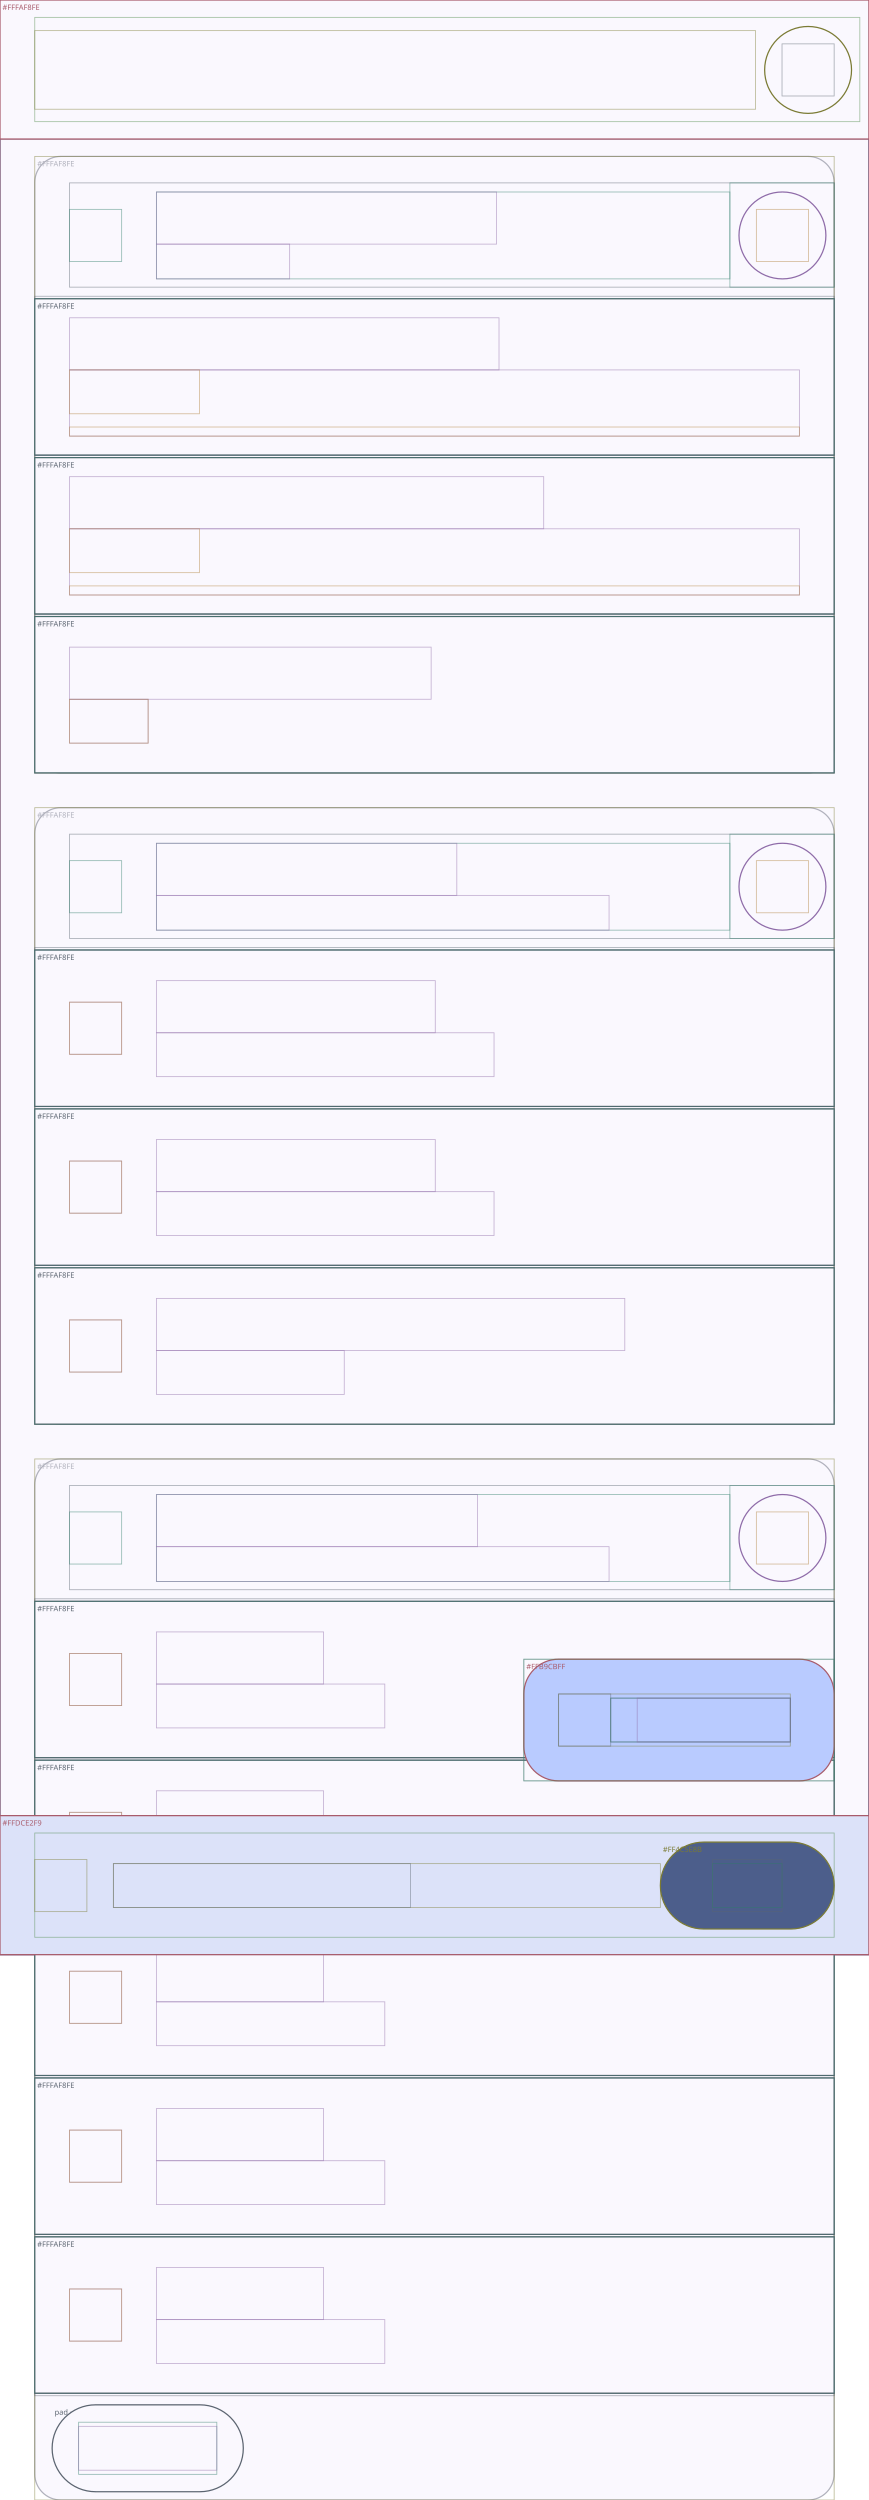
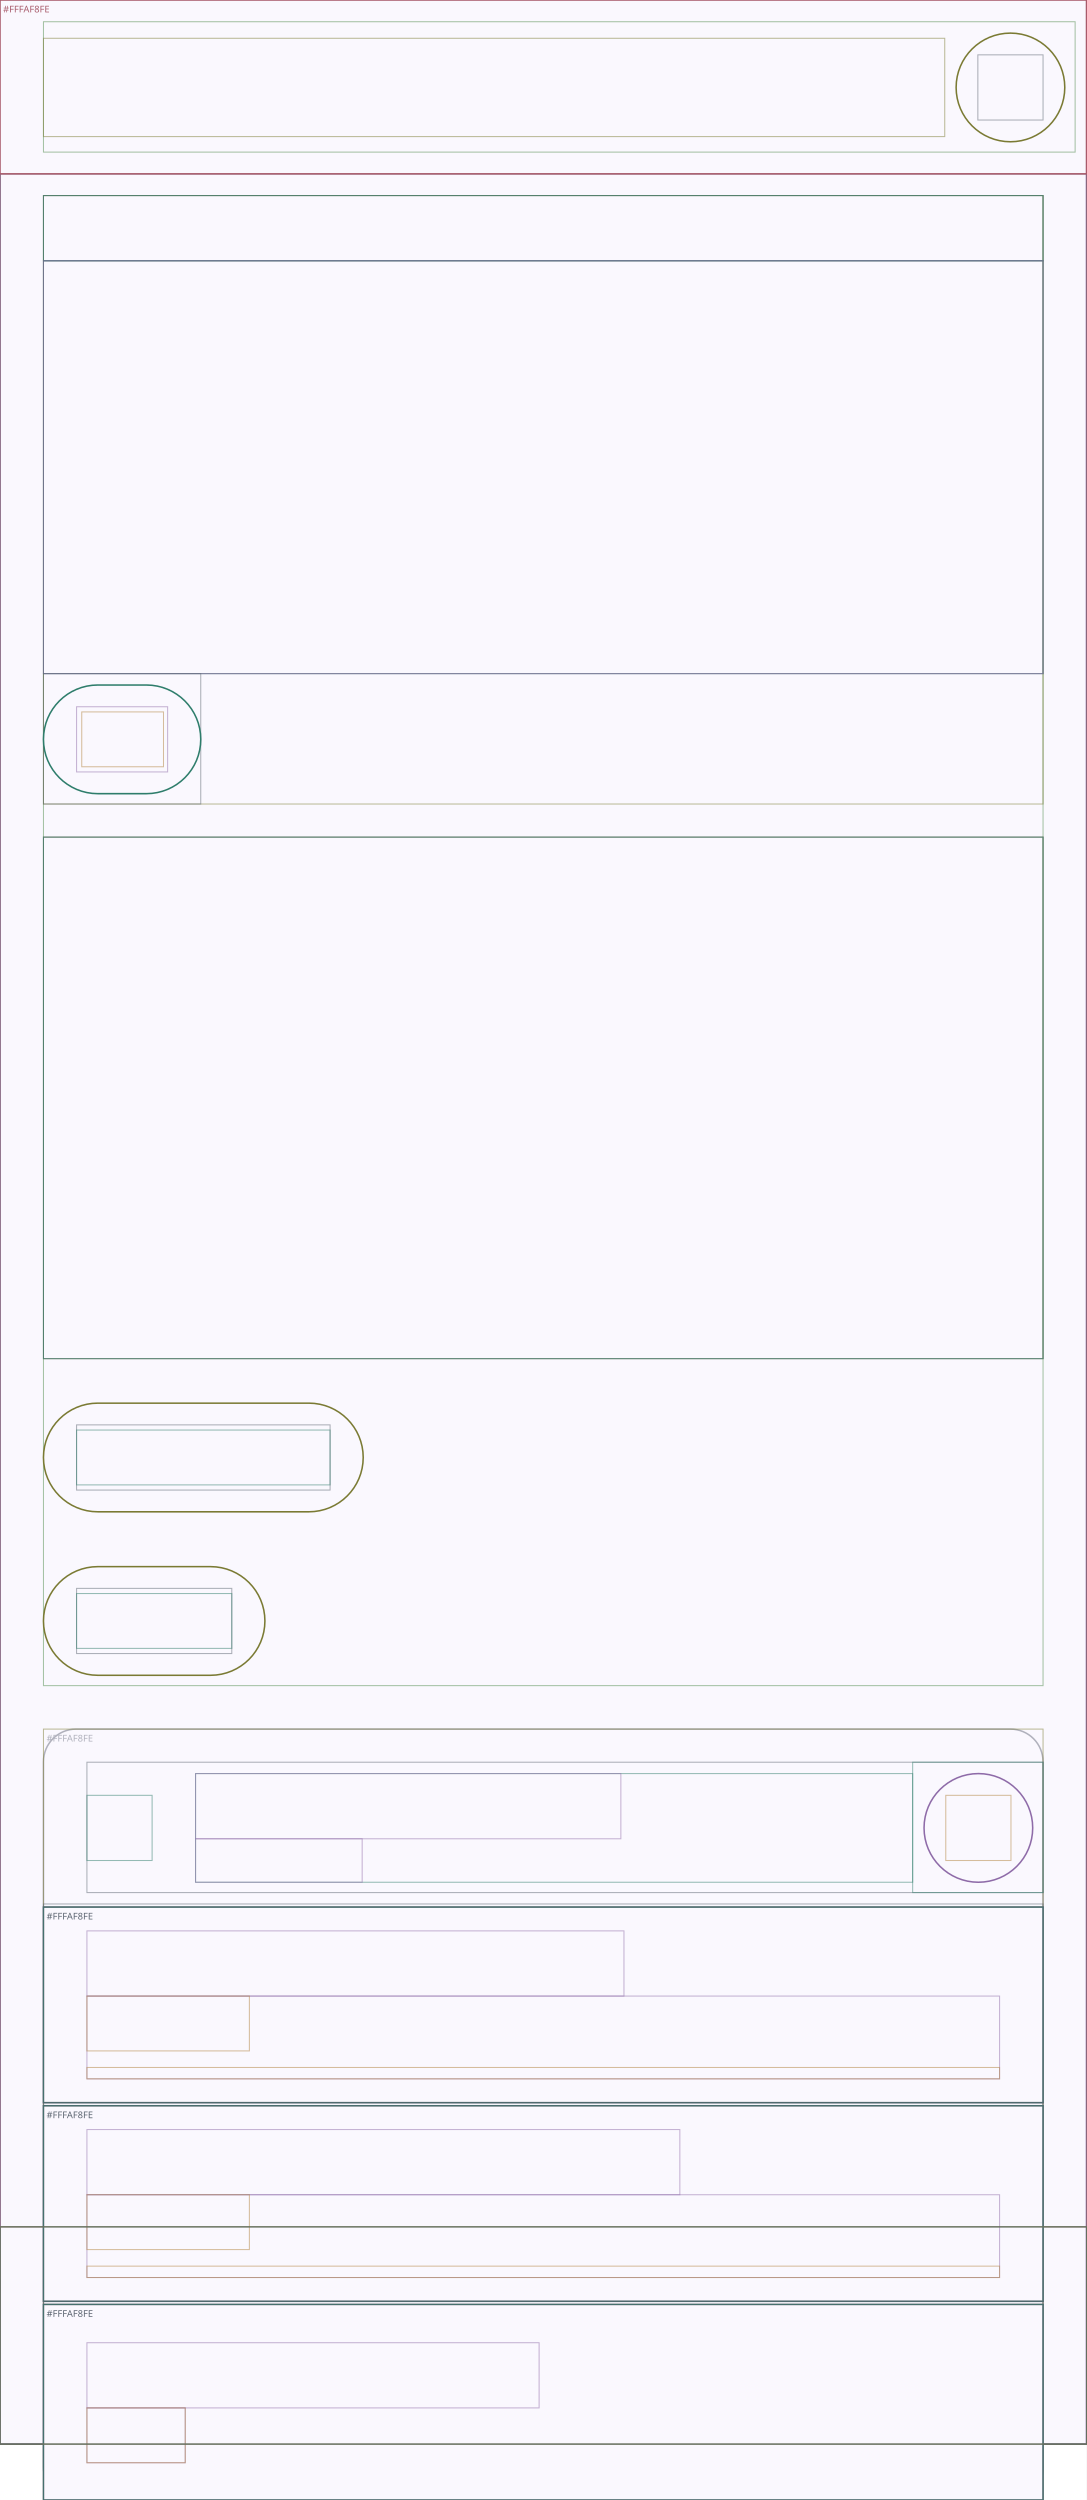
- <svg xmlns="http://www.w3.org/2000/svg" viewBox="0 0 1050 3021" width="1050" height="3021" role="img" aria-label="composeApp/HomeHeadphonesPreview layout wireframe">
-   <rect width="1050" height="3021" fill="#ffffff" />
+ <svg xmlns="http://www.w3.org/2000/svg" viewBox="0 0 1050 2416" width="1050" height="2416" role="img" aria-label="composeApp/HomeHeadphonesPreview layout wireframe">
+   <rect width="1050" height="2416" fill="#ffffff" />
  <g>
    <rect x="0" y="0" width="1050" height="2362" fill="none" fill-opacity="0" stroke="#5B6470" stroke-width="1" stroke-opacity="0.5" />
  </g>
  <g>
    <rect x="0" y="0" width="1050" height="2362" fill="none" fill-opacity="0" stroke="#2E7D6B" stroke-width="1" stroke-opacity="0.5" />
  </g>
  <g>
    <rect x="0" y="0" width="1050" height="2362" fill="#FAF8FE" fill-opacity="1" stroke="#8E6BA8" stroke-width="1.5" stroke-opacity="1" />
    <text x="3" y="12" font-family="system-ui, sans-serif" font-size="9" fill="#8E6BA8">#FFFAF8FE</text>
  </g>
  <g>
    <rect x="0" y="0" width="1050" height="2362" fill="none" fill-opacity="0" stroke="#B0813B" stroke-width="1" stroke-opacity="0.5" />
  </g>
  <g>
    <rect x="0" y="0" width="1050" height="2362" fill="none" fill-opacity="0" stroke="#3B72A8" stroke-width="1" stroke-opacity="0.5" />
  </g>
  <g>
-     <rect x="0" y="168" width="1050" height="2026" fill="none" fill-opacity="0" stroke="#A85B6B" stroke-width="1" stroke-opacity="0.5" />
-   </g>
-   <g>
-     <path d="M73.5,189 H976.5 A31.5,31.5 0 0 1 1008,220.5 V902.5 A31.5,31.5 0 0 1 976.5,934 H73.5 A31.5,31.5 0 0 1 42,902.5 V220.5 A31.5,31.5 0 0 1 73.5,189 Z" fill="#FAF8FE" fill-opacity="1" stroke="#B0B1BC" stroke-width="1.5" stroke-opacity="1" />
-     <text x="45" y="201" font-family="system-ui, sans-serif" font-size="9" fill="#B0B1BC">#FFFAF8FE</text>
-   </g>
-   <g>
-     <rect x="42" y="189" width="966" height="745" fill="none" fill-opacity="0" stroke="#7A7A33" stroke-width="1" stroke-opacity="0.5" />
-   </g>
-   <g>
-     <rect x="84" y="221" width="924" height="126" fill="none" fill-opacity="0" stroke="#5B6470" stroke-width="1" stroke-opacity="0.5" />
-   </g>
-   <g>
-     <rect x="84" y="253" width="63" height="63" fill="none" fill-opacity="0" stroke="#2E7D6B" stroke-width="1" stroke-opacity="0.5" />
-   </g>
-   <g>
-     <rect x="189" y="232" width="693" height="105" fill="none" fill-opacity="0" stroke="#2E7D6B" stroke-width="1" stroke-opacity="0.5" />
-   </g>
-   <g>
-     <rect x="189" y="232" width="411" height="63" fill="none" fill-opacity="0" stroke="#8E6BA8" stroke-width="1" stroke-opacity="0.5" />
-   </g>
-   <g>
-     <rect x="189" y="295" width="161" height="42" fill="none" fill-opacity="0" stroke="#8E6BA8" stroke-width="1" stroke-opacity="0.5" />
-   </g>
-   <g>
-     <rect x="882" y="221" width="126" height="126" fill="none" fill-opacity="0" stroke="#2E7D6B" stroke-width="1" stroke-opacity="0.5" />
-   </g>
-   <g>
-     <path d="M945.5,232 H945.5 A52.5,52.5 0 0 1 998,284.5 V284.5 A52.5,52.5 0 0 1 945.5,337 H945.5 A52.5,52.5 0 0 1 893,284.5 V284.5 A52.5,52.5 0 0 1 945.5,232 Z" fill="none" fill-opacity="0" stroke="#8E6BA8" stroke-width="1.5" stroke-opacity="1" />
-   </g>
-   <g>
-     <rect x="914" y="253" width="63" height="63" fill="none" fill-opacity="0" stroke="#B0813B" stroke-width="1" stroke-opacity="0.5" />
-   </g>
-   <g>
-     <rect x="42" y="358" width="966" height="3" fill="none" fill-opacity="0" stroke="#5B6470" stroke-width="1" stroke-opacity="0.5" />
-   </g>
-   <g>
-     <rect x="42" y="361" width="966" height="189" fill="#FAF8FE" fill-opacity="1" stroke="#5B6470" stroke-width="1.5" stroke-opacity="1" />
-     <text x="45" y="373" font-family="system-ui, sans-serif" font-size="9" fill="#5B6470">#FFFAF8FE</text>
-   </g>
-   <g>
-     <rect x="42" y="361" width="966" height="189" fill="none" fill-opacity="0" stroke="#2E7D6B" stroke-width="1" stroke-opacity="0.5" />
-   </g>
-   <g>
-     <rect x="84" y="384" width="519" height="63" fill="none" fill-opacity="0" stroke="#8E6BA8" stroke-width="1" stroke-opacity="0.5" />
-   </g>
-   <g>
-     <rect x="84" y="447" width="882" height="80" fill="none" fill-opacity="0" stroke="#8E6BA8" stroke-width="1" stroke-opacity="0.5" />
-   </g>
-   <g>
-     <rect x="84" y="447" width="157" height="53" fill="none" fill-opacity="0" stroke="#B0813B" stroke-width="1" stroke-opacity="0.5" />
-   </g>
-   <g>
-     <rect x="84" y="516" width="882" height="11" fill="none" fill-opacity="0" stroke="#B0813B" stroke-width="1" stroke-opacity="0.5" />
-   </g>
-   <g>
-     <rect x="42" y="550" width="966" height="3" fill="none" fill-opacity="0" stroke="#5B6470" stroke-width="1" stroke-opacity="0.5" />
-   </g>
-   <g>
-     <rect x="42" y="553" width="966" height="189" fill="#FAF8FE" fill-opacity="1" stroke="#5B6470" stroke-width="1.5" stroke-opacity="1" />
-     <text x="45" y="565" font-family="system-ui, sans-serif" font-size="9" fill="#5B6470">#FFFAF8FE</text>
-   </g>
-   <g>
-     <rect x="42" y="553" width="966" height="189" fill="none" fill-opacity="0" stroke="#2E7D6B" stroke-width="1" stroke-opacity="0.5" />
-   </g>
-   <g>
-     <rect x="84" y="576" width="573" height="63" fill="none" fill-opacity="0" stroke="#8E6BA8" stroke-width="1" stroke-opacity="0.5" />
-   </g>
-   <g>
-     <rect x="84" y="639" width="882" height="80" fill="none" fill-opacity="0" stroke="#8E6BA8" stroke-width="1" stroke-opacity="0.5" />
-   </g>
-   <g>
-     <rect x="84" y="639" width="157" height="53" fill="none" fill-opacity="0" stroke="#B0813B" stroke-width="1" stroke-opacity="0.5" />
-   </g>
-   <g>
-     <rect x="84" y="708" width="882" height="11" fill="none" fill-opacity="0" stroke="#B0813B" stroke-width="1" stroke-opacity="0.5" />
-   </g>
-   <g>
-     <rect x="42" y="742" width="966" height="3" fill="none" fill-opacity="0" stroke="#5B6470" stroke-width="1" stroke-opacity="0.5" />
-   </g>
-   <g>
-     <rect x="42" y="745" width="966" height="189" fill="#FAF8FE" fill-opacity="1" stroke="#5B6470" stroke-width="1.5" stroke-opacity="1" />
-     <text x="45" y="757" font-family="system-ui, sans-serif" font-size="9" fill="#5B6470">#FFFAF8FE</text>
-   </g>
-   <g>
-     <rect x="42" y="745" width="966" height="189" fill="none" fill-opacity="0" stroke="#2E7D6B" stroke-width="1" stroke-opacity="0.5" />
-   </g>
-   <g>
-     <rect x="84" y="782" width="437" height="63" fill="none" fill-opacity="0" stroke="#8E6BA8" stroke-width="1" stroke-opacity="0.5" />
-   </g>
-   <g>
-     <rect x="84" y="845" width="95" height="53" fill="none" fill-opacity="0" stroke="#8E6BA8" stroke-width="1" stroke-opacity="0.5" />
-   </g>
-   <g>
-     <rect x="84" y="845" width="95" height="53" fill="none" fill-opacity="0" stroke="#B0813B" stroke-width="1" stroke-opacity="0.5" />
-   </g>
-   <g>
-     <path d="M73.5,976 H976.5 A31.5,31.5 0 0 1 1008,1007.5 V1689.5 A31.5,31.5 0 0 1 976.5,1721 H73.5 A31.5,31.5 0 0 1 42,1689.5 V1007.5 A31.5,31.5 0 0 1 73.5,976 Z" fill="#FAF8FE" fill-opacity="1" stroke="#B0B1BC" stroke-width="1.5" stroke-opacity="1" />
-     <text x="45" y="988" font-family="system-ui, sans-serif" font-size="9" fill="#B0B1BC">#FFFAF8FE</text>
-   </g>
-   <g>
-     <rect x="42" y="976" width="966" height="745" fill="none" fill-opacity="0" stroke="#7A7A33" stroke-width="1" stroke-opacity="0.5" />
-   </g>
-   <g>
-     <rect x="84" y="1008" width="924" height="126" fill="none" fill-opacity="0" stroke="#5B6470" stroke-width="1" stroke-opacity="0.5" />
-   </g>
-   <g>
-     <rect x="84" y="1040" width="63" height="63" fill="none" fill-opacity="0" stroke="#2E7D6B" stroke-width="1" stroke-opacity="0.5" />
-   </g>
-   <g>
-     <rect x="189" y="1019" width="693" height="105" fill="none" fill-opacity="0" stroke="#2E7D6B" stroke-width="1" stroke-opacity="0.5" />
-   </g>
-   <g>
-     <rect x="189" y="1019" width="363" height="63" fill="none" fill-opacity="0" stroke="#8E6BA8" stroke-width="1" stroke-opacity="0.5" />
-   </g>
-   <g>
-     <rect x="189" y="1082" width="547" height="42" fill="none" fill-opacity="0" stroke="#8E6BA8" stroke-width="1" stroke-opacity="0.5" />
-   </g>
-   <g>
-     <rect x="882" y="1008" width="126" height="126" fill="none" fill-opacity="0" stroke="#2E7D6B" stroke-width="1" stroke-opacity="0.5" />
-   </g>
-   <g>
-     <path d="M945.5,1019 H945.5 A52.5,52.5 0 0 1 998,1071.5 V1071.5 A52.5,52.5 0 0 1 945.5,1124 H945.5 A52.5,52.5 0 0 1 893,1071.5 V1071.5 A52.5,52.5 0 0 1 945.5,1019 Z" fill="none" fill-opacity="0" stroke="#8E6BA8" stroke-width="1.5" stroke-opacity="1" />
-   </g>
-   <g>
-     <rect x="914" y="1040" width="63" height="63" fill="none" fill-opacity="0" stroke="#B0813B" stroke-width="1" stroke-opacity="0.5" />
-   </g>
-   <g>
-     <rect x="42" y="1145" width="966" height="3" fill="none" fill-opacity="0" stroke="#5B6470" stroke-width="1" stroke-opacity="0.5" />
-   </g>
-   <g>
-     <rect x="42" y="1148" width="966" height="189" fill="#FAF8FE" fill-opacity="1" stroke="#5B6470" stroke-width="1.5" stroke-opacity="1" />
-     <text x="45" y="1160" font-family="system-ui, sans-serif" font-size="9" fill="#5B6470">#FFFAF8FE</text>
-   </g>
-   <g>
-     <rect x="42" y="1148" width="966" height="189" fill="none" fill-opacity="0" stroke="#2E7D6B" stroke-width="1" stroke-opacity="0.5" />
-   </g>
-   <g>
-     <rect x="84" y="1211" width="63" height="63" fill="none" fill-opacity="0" stroke="#8E6BA8" stroke-width="1" stroke-opacity="0.5" />
-   </g>
-   <g>
-     <rect x="84" y="1211" width="63" height="63" fill="none" fill-opacity="0" stroke="#B0813B" stroke-width="1" stroke-opacity="0.5" />
-   </g>
-   <g>
-     <rect x="189" y="1185" width="337" height="63" fill="none" fill-opacity="0" stroke="#8E6BA8" stroke-width="1" stroke-opacity="0.5" />
-   </g>
-   <g>
-     <rect x="189" y="1248" width="408" height="53" fill="none" fill-opacity="0" stroke="#8E6BA8" stroke-width="1" stroke-opacity="0.5" />
-   </g>
-   <g>
-     <rect x="42" y="1337" width="966" height="3" fill="none" fill-opacity="0" stroke="#5B6470" stroke-width="1" stroke-opacity="0.5" />
-   </g>
-   <g>
-     <rect x="42" y="1340" width="966" height="189" fill="#FAF8FE" fill-opacity="1" stroke="#5B6470" stroke-width="1.5" stroke-opacity="1" />
-     <text x="45" y="1352" font-family="system-ui, sans-serif" font-size="9" fill="#5B6470">#FFFAF8FE</text>
-   </g>
-   <g>
-     <rect x="42" y="1340" width="966" height="189" fill="none" fill-opacity="0" stroke="#2E7D6B" stroke-width="1" stroke-opacity="0.5" />
-   </g>
-   <g>
-     <rect x="84" y="1403" width="63" height="63" fill="none" fill-opacity="0" stroke="#8E6BA8" stroke-width="1" stroke-opacity="0.5" />
-   </g>
-   <g>
-     <rect x="84" y="1403" width="63" height="63" fill="none" fill-opacity="0" stroke="#B0813B" stroke-width="1" stroke-opacity="0.5" />
-   </g>
-   <g>
-     <rect x="189" y="1377" width="337" height="63" fill="none" fill-opacity="0" stroke="#8E6BA8" stroke-width="1" stroke-opacity="0.5" />
-   </g>
-   <g>
-     <rect x="189" y="1440" width="408" height="53" fill="none" fill-opacity="0" stroke="#8E6BA8" stroke-width="1" stroke-opacity="0.5" />
-   </g>
-   <g>
-     <rect x="42" y="1529" width="966" height="3" fill="none" fill-opacity="0" stroke="#5B6470" stroke-width="1" stroke-opacity="0.5" />
-   </g>
-   <g>
-     <rect x="42" y="1532" width="966" height="189" fill="#FAF8FE" fill-opacity="1" stroke="#5B6470" stroke-width="1.5" stroke-opacity="1" />
-     <text x="45" y="1544" font-family="system-ui, sans-serif" font-size="9" fill="#5B6470">#FFFAF8FE</text>
-   </g>
-   <g>
-     <rect x="42" y="1532" width="966" height="189" fill="none" fill-opacity="0" stroke="#2E7D6B" stroke-width="1" stroke-opacity="0.5" />
-   </g>
-   <g>
-     <rect x="84" y="1595" width="63" height="63" fill="none" fill-opacity="0" stroke="#8E6BA8" stroke-width="1" stroke-opacity="0.5" />
-   </g>
-   <g>
-     <rect x="84" y="1595" width="63" height="63" fill="none" fill-opacity="0" stroke="#B0813B" stroke-width="1" stroke-opacity="0.5" />
-   </g>
-   <g>
-     <rect x="189" y="1569" width="566" height="63" fill="none" fill-opacity="0" stroke="#8E6BA8" stroke-width="1" stroke-opacity="0.5" />
-   </g>
-   <g>
-     <rect x="189" y="1632" width="227" height="53" fill="none" fill-opacity="0" stroke="#8E6BA8" stroke-width="1" stroke-opacity="0.5" />
-   </g>
-   <g>
-     <path d="M73.5,1763 H976.5 A31.5,31.5 0 0 1 1008,1794.5 V2989.5 A31.5,31.5 0 0 1 976.5,3021 H73.5 A31.5,31.5 0 0 1 42,2989.5 V1794.5 A31.5,31.5 0 0 1 73.5,1763 Z" fill="#FAF8FE" fill-opacity="1" stroke="#B0B1BC" stroke-width="1.5" stroke-opacity="1" />
-     <text x="45" y="1775" font-family="system-ui, sans-serif" font-size="9" fill="#B0B1BC">#FFFAF8FE</text>
-   </g>
-   <g>
-     <rect x="42" y="1763" width="966" height="1258" fill="none" fill-opacity="0" stroke="#7A7A33" stroke-width="1" stroke-opacity="0.5" />
-   </g>
-   <g>
-     <rect x="84" y="1795" width="924" height="126" fill="none" fill-opacity="0" stroke="#5B6470" stroke-width="1" stroke-opacity="0.5" />
-   </g>
-   <g>
-     <rect x="84" y="1827" width="63" height="63" fill="none" fill-opacity="0" stroke="#2E7D6B" stroke-width="1" stroke-opacity="0.5" />
-   </g>
-   <g>
-     <rect x="189" y="1806" width="693" height="105" fill="none" fill-opacity="0" stroke="#2E7D6B" stroke-width="1" stroke-opacity="0.5" />
-   </g>
-   <g>
-     <rect x="189" y="1806" width="388" height="63" fill="none" fill-opacity="0" stroke="#8E6BA8" stroke-width="1" stroke-opacity="0.5" />
-   </g>
-   <g>
-     <rect x="189" y="1869" width="547" height="42" fill="none" fill-opacity="0" stroke="#8E6BA8" stroke-width="1" stroke-opacity="0.5" />
-   </g>
-   <g>
-     <rect x="882" y="1795" width="126" height="126" fill="none" fill-opacity="0" stroke="#2E7D6B" stroke-width="1" stroke-opacity="0.5" />
-   </g>
-   <g>
-     <path d="M945.5,1806 H945.5 A52.5,52.5 0 0 1 998,1858.5 V1858.5 A52.5,52.5 0 0 1 945.5,1911 H945.5 A52.5,52.5 0 0 1 893,1858.5 V1858.5 A52.5,52.5 0 0 1 945.5,1806 Z" fill="none" fill-opacity="0" stroke="#8E6BA8" stroke-width="1.5" stroke-opacity="1" />
-   </g>
-   <g>
-     <rect x="914" y="1827" width="63" height="63" fill="none" fill-opacity="0" stroke="#B0813B" stroke-width="1" stroke-opacity="0.5" />
-   </g>
-   <g>
-     <rect x="42" y="1932" width="966" height="3" fill="none" fill-opacity="0" stroke="#5B6470" stroke-width="1" stroke-opacity="0.5" />
-   </g>
-   <g>
-     <rect x="42" y="1935" width="966" height="189" fill="#FAF8FE" fill-opacity="1" stroke="#5B6470" stroke-width="1.5" stroke-opacity="1" />
-     <text x="45" y="1947" font-family="system-ui, sans-serif" font-size="9" fill="#5B6470">#FFFAF8FE</text>
-   </g>
-   <g>
-     <rect x="42" y="1935" width="966" height="189" fill="none" fill-opacity="0" stroke="#2E7D6B" stroke-width="1" stroke-opacity="0.5" />
-   </g>
-   <g>
-     <rect x="84" y="1998" width="63" height="63" fill="none" fill-opacity="0" stroke="#8E6BA8" stroke-width="1" stroke-opacity="0.5" />
-   </g>
-   <g>
-     <rect x="84" y="1998" width="63" height="63" fill="none" fill-opacity="0" stroke="#B0813B" stroke-width="1" stroke-opacity="0.5" />
-   </g>
-   <g>
-     <rect x="189" y="1972" width="202" height="63" fill="none" fill-opacity="0" stroke="#8E6BA8" stroke-width="1" stroke-opacity="0.5" />
-   </g>
-   <g>
-     <rect x="189" y="2035" width="276" height="53" fill="none" fill-opacity="0" stroke="#8E6BA8" stroke-width="1" stroke-opacity="0.5" />
-   </g>
-   <g>
-     <rect x="42" y="2124" width="966" height="3" fill="none" fill-opacity="0" stroke="#5B6470" stroke-width="1" stroke-opacity="0.5" />
-   </g>
-   <g>
-     <rect x="42" y="2127" width="966" height="189" fill="#FAF8FE" fill-opacity="1" stroke="#5B6470" stroke-width="1.5" stroke-opacity="1" />
-     <text x="45" y="2139" font-family="system-ui, sans-serif" font-size="9" fill="#5B6470">#FFFAF8FE</text>
-   </g>
-   <g>
-     <rect x="42" y="2127" width="966" height="189" fill="none" fill-opacity="0" stroke="#2E7D6B" stroke-width="1" stroke-opacity="0.5" />
-   </g>
-   <g>
-     <rect x="84" y="2190" width="63" height="63" fill="none" fill-opacity="0" stroke="#8E6BA8" stroke-width="1" stroke-opacity="0.5" />
-   </g>
-   <g>
-     <rect x="84" y="2190" width="63" height="63" fill="none" fill-opacity="0" stroke="#B0813B" stroke-width="1" stroke-opacity="0.5" />
-   </g>
-   <g>
-     <rect x="189" y="2164" width="202" height="63" fill="none" fill-opacity="0" stroke="#8E6BA8" stroke-width="1" stroke-opacity="0.5" />
-   </g>
-   <g>
-     <rect x="189" y="2227" width="276" height="53" fill="none" fill-opacity="0" stroke="#8E6BA8" stroke-width="1" stroke-opacity="0.5" />
-   </g>
-   <g>
-     <rect x="42" y="2316" width="966" height="3" fill="none" fill-opacity="0" stroke="#5B6470" stroke-width="1" stroke-opacity="0.5" />
-   </g>
-   <g>
-     <rect x="42" y="2319" width="966" height="189" fill="#FAF8FE" fill-opacity="1" stroke="#5B6470" stroke-width="1.5" stroke-opacity="1" />
-     <text x="45" y="2331" font-family="system-ui, sans-serif" font-size="9" fill="#5B6470">#FFFAF8FE</text>
-   </g>
-   <g>
-     <rect x="42" y="2319" width="966" height="189" fill="none" fill-opacity="0" stroke="#2E7D6B" stroke-width="1" stroke-opacity="0.5" />
-   </g>
-   <g>
-     <rect x="84" y="2382" width="63" height="63" fill="none" fill-opacity="0" stroke="#8E6BA8" stroke-width="1" stroke-opacity="0.5" />
-   </g>
-   <g>
-     <rect x="84" y="2382" width="63" height="63" fill="none" fill-opacity="0" stroke="#B0813B" stroke-width="1" stroke-opacity="0.5" />
-   </g>
-   <g>
-     <rect x="189" y="2356" width="202" height="63" fill="none" fill-opacity="0" stroke="#8E6BA8" stroke-width="1" stroke-opacity="0.5" />
-   </g>
-   <g>
-     <rect x="189" y="2419" width="276" height="53" fill="none" fill-opacity="0" stroke="#8E6BA8" stroke-width="1" stroke-opacity="0.5" />
-   </g>
-   <g>
-     <rect x="42" y="2508" width="966" height="3" fill="none" fill-opacity="0" stroke="#5B6470" stroke-width="1" stroke-opacity="0.5" />
-   </g>
-   <g>
-     <rect x="42" y="2511" width="966" height="189" fill="#FAF8FE" fill-opacity="1" stroke="#5B6470" stroke-width="1.5" stroke-opacity="1" />
-     <text x="45" y="2523" font-family="system-ui, sans-serif" font-size="9" fill="#5B6470">#FFFAF8FE</text>
-   </g>
-   <g>
-     <rect x="42" y="2511" width="966" height="189" fill="none" fill-opacity="0" stroke="#2E7D6B" stroke-width="1" stroke-opacity="0.5" />
-   </g>
-   <g>
-     <rect x="84" y="2574" width="63" height="63" fill="none" fill-opacity="0" stroke="#8E6BA8" stroke-width="1" stroke-opacity="0.5" />
-   </g>
-   <g>
-     <rect x="84" y="2574" width="63" height="63" fill="none" fill-opacity="0" stroke="#B0813B" stroke-width="1" stroke-opacity="0.5" />
-   </g>
-   <g>
-     <rect x="189" y="2548" width="202" height="63" fill="none" fill-opacity="0" stroke="#8E6BA8" stroke-width="1" stroke-opacity="0.5" />
-   </g>
-   <g>
-     <rect x="189" y="2611" width="276" height="53" fill="none" fill-opacity="0" stroke="#8E6BA8" stroke-width="1" stroke-opacity="0.5" />
-   </g>
-   <g>
-     <rect x="42" y="2700" width="966" height="3" fill="none" fill-opacity="0" stroke="#5B6470" stroke-width="1" stroke-opacity="0.5" />
-   </g>
-   <g>
-     <rect x="42" y="2703" width="966" height="189" fill="#FAF8FE" fill-opacity="1" stroke="#5B6470" stroke-width="1.5" stroke-opacity="1" />
-     <text x="45" y="2715" font-family="system-ui, sans-serif" font-size="9" fill="#5B6470">#FFFAF8FE</text>
-   </g>
-   <g>
-     <rect x="42" y="2703" width="966" height="189" fill="none" fill-opacity="0" stroke="#2E7D6B" stroke-width="1" stroke-opacity="0.5" />
-   </g>
-   <g>
-     <rect x="84" y="2766" width="63" height="63" fill="none" fill-opacity="0" stroke="#8E6BA8" stroke-width="1" stroke-opacity="0.5" />
-   </g>
-   <g>
-     <rect x="84" y="2766" width="63" height="63" fill="none" fill-opacity="0" stroke="#B0813B" stroke-width="1" stroke-opacity="0.5" />
-   </g>
-   <g>
-     <rect x="189" y="2740" width="202" height="63" fill="none" fill-opacity="0" stroke="#8E6BA8" stroke-width="1" stroke-opacity="0.5" />
-   </g>
-   <g>
-     <rect x="189" y="2803" width="276" height="53" fill="none" fill-opacity="0" stroke="#8E6BA8" stroke-width="1" stroke-opacity="0.5" />
-   </g>
-   <g>
-     <rect x="42" y="2892" width="966" height="3" fill="none" fill-opacity="0" stroke="#5B6470" stroke-width="1" stroke-opacity="0.5" />
-   </g>
-   <g>
-     <path d="M115.5,2906 H241.5 A52.5,52.5 0 0 1 294,2958.5 V2958.5 A52.5,52.5 0 0 1 241.5,3011 H115.5 A52.5,52.5 0 0 1 63,2958.5 V2958.5 A52.5,52.5 0 0 1 115.5,2906 Z" fill="none" fill-opacity="0" stroke="#5B6470" stroke-width="1.5" stroke-opacity="1" />
-     <text x="66" y="2918" font-family="system-ui, sans-serif" font-size="9" fill="#5B6470">pad ·</text>
-   </g>
-   <g>
-     <rect x="95" y="2927" width="167" height="63" fill="none" fill-opacity="0" stroke="#2E7D6B" stroke-width="1" stroke-opacity="0.5" />
-   </g>
-   <g>
-     <rect x="95" y="2932" width="167" height="53" fill="none" fill-opacity="0" stroke="#8E6BA8" stroke-width="1" stroke-opacity="0.5" />
+     <rect x="0" y="168" width="1050" height="1984" fill="none" fill-opacity="0" stroke="#A85B6B" stroke-width="1" stroke-opacity="0.5" />
+   </g>
+   <g>
+     <rect x="42" y="189" width="966" height="1440" fill="none" fill-opacity="0" stroke="#4F8A4A" stroke-width="1" stroke-opacity="0.5" />
+   </g>
+   <g>
+     <rect x="42" y="189" width="966" height="588" fill="none" fill-opacity="0" stroke="#7A7A33" stroke-width="1" stroke-opacity="0.5" />
+   </g>
+   <g>
+     <rect x="42" y="189" width="966" height="63" fill="none" fill-opacity="0" stroke="#5B6470" stroke-width="1" stroke-opacity="0.5" />
+   </g>
+   <g>
+     <rect x="42" y="189" width="966" height="63" fill="none" fill-opacity="0" stroke="#2E7D6B" stroke-width="1" stroke-opacity="0.5" />
+   </g>
+   <g>
+     <rect x="42" y="252" width="966" height="399" fill="none" fill-opacity="0" stroke="#5B6470" stroke-width="1" stroke-opacity="0.5" />
+   </g>
+   <g>
+     <rect x="42" y="252" width="966" height="399" fill="none" fill-opacity="0" stroke="#2E7D6B" stroke-width="1" stroke-opacity="0.5" />
+   </g>
+   <g>
+     <rect x="42" y="252" width="966" height="399" fill="none" fill-opacity="0" stroke="#8E6BA8" stroke-width="1" stroke-opacity="0.5" />
+   </g>
+   <g>
+     <rect x="42" y="651" width="152" height="126" fill="none" fill-opacity="0" stroke="#5B6470" stroke-width="1" stroke-opacity="0.5" />
+   </g>
+   <g>
+     <path d="M94.5,662 H141.5 A52.5,52.5 0 0 1 194,714.5 V714.5 A52.5,52.5 0 0 1 141.5,767 H94.5 A52.5,52.5 0 0 1 42,714.5 V714.5 A52.5,52.5 0 0 1 94.5,662 Z" fill="none" fill-opacity="0" stroke="#2E7D6B" stroke-width="1.5" stroke-opacity="1" />
+   </g>
+   <g>
+     <rect x="74" y="683" width="88" height="63" fill="none" fill-opacity="0" stroke="#8E6BA8" stroke-width="1" stroke-opacity="0.5" />
+   </g>
+   <g>
+     <rect x="79" y="688" width="79" height="53" fill="none" fill-opacity="0" stroke="#B0813B" stroke-width="1" stroke-opacity="0.5" />
+   </g>
+   <g>
+     <rect x="42" y="809" width="966" height="504" fill="none" fill-opacity="0" stroke="#7A7A33" stroke-width="1" stroke-opacity="0.5" />
+   </g>
+   <g>
+     <rect x="42" y="809" width="966" height="504" fill="none" fill-opacity="0" stroke="#5B6470" stroke-width="1" stroke-opacity="0.5" />
+   </g>
+   <g>
+     <rect x="42" y="809" width="966" height="504" fill="none" fill-opacity="0" stroke="#2E7D6B" stroke-width="1" stroke-opacity="0.5" />
+   </g>
+   <g>
+     <path d="M94.5,1356 H298.5 A52.5,52.5 0 0 1 351,1408.5 V1408.5 A52.5,52.5 0 0 1 298.5,1461 H94.5 A52.5,52.5 0 0 1 42,1408.5 V1408.5 A52.5,52.5 0 0 1 94.5,1356 Z" fill="none" fill-opacity="0" stroke="#7A7A33" stroke-width="1.5" stroke-opacity="1" />
+   </g>
+   <g>
+     <rect x="74" y="1377" width="245" height="63" fill="none" fill-opacity="0" stroke="#5B6470" stroke-width="1" stroke-opacity="0.5" />
+   </g>
+   <g>
+     <rect x="74" y="1382" width="245" height="53" fill="none" fill-opacity="0" stroke="#2E7D6B" stroke-width="1" stroke-opacity="0.5" />
+   </g>
+   <g>
+     <path d="M94.5,1514 H203.5 A52.5,52.5 0 0 1 256,1566.5 V1566.5 A52.5,52.5 0 0 1 203.5,1619 H94.5 A52.5,52.5 0 0 1 42,1566.5 V1566.5 A52.5,52.5 0 0 1 94.5,1514 Z" fill="none" fill-opacity="0" stroke="#7A7A33" stroke-width="1.5" stroke-opacity="1" />
+   </g>
+   <g>
+     <rect x="74" y="1535" width="150" height="63" fill="none" fill-opacity="0" stroke="#5B6470" stroke-width="1" stroke-opacity="0.5" />
+   </g>
+   <g>
+     <rect x="74" y="1540" width="150" height="53" fill="none" fill-opacity="0" stroke="#2E7D6B" stroke-width="1" stroke-opacity="0.5" />
+   </g>
+   <g>
+     <path d="M73.5,1671 H976.5 A31.5,31.5 0 0 1 1008,1702.5 V2384.5 A31.5,31.5 0 0 1 976.5,2416 H73.5 A31.5,31.5 0 0 1 42,2384.5 V1702.5 A31.5,31.5 0 0 1 73.5,1671 Z" fill="#FAF8FE" fill-opacity="1" stroke="#B0B1BC" stroke-width="1.5" stroke-opacity="1" />
+     <text x="45" y="1683" font-family="system-ui, sans-serif" font-size="9" fill="#B0B1BC">#FFFAF8FE</text>
+   </g>
+   <g>
+     <rect x="42" y="1671" width="966" height="745" fill="none" fill-opacity="0" stroke="#7A7A33" stroke-width="1" stroke-opacity="0.5" />
+   </g>
+   <g>
+     <rect x="84" y="1703" width="924" height="126" fill="none" fill-opacity="0" stroke="#5B6470" stroke-width="1" stroke-opacity="0.5" />
+   </g>
+   <g>
+     <rect x="84" y="1735" width="63" height="63" fill="none" fill-opacity="0" stroke="#2E7D6B" stroke-width="1" stroke-opacity="0.5" />
+   </g>
+   <g>
+     <rect x="189" y="1714" width="693" height="105" fill="none" fill-opacity="0" stroke="#2E7D6B" stroke-width="1" stroke-opacity="0.5" />
+   </g>
+   <g>
+     <rect x="189" y="1714" width="411" height="63" fill="none" fill-opacity="0" stroke="#8E6BA8" stroke-width="1" stroke-opacity="0.5" />
+   </g>
+   <g>
+     <rect x="189" y="1777" width="161" height="42" fill="none" fill-opacity="0" stroke="#8E6BA8" stroke-width="1" stroke-opacity="0.5" />
+   </g>
+   <g>
+     <rect x="882" y="1703" width="126" height="126" fill="none" fill-opacity="0" stroke="#2E7D6B" stroke-width="1" stroke-opacity="0.5" />
+   </g>
+   <g>
+     <path d="M945.5,1714 H945.5 A52.5,52.5 0 0 1 998,1766.5 V1766.5 A52.5,52.5 0 0 1 945.5,1819 H945.5 A52.5,52.5 0 0 1 893,1766.5 V1766.5 A52.5,52.5 0 0 1 945.5,1714 Z" fill="none" fill-opacity="0" stroke="#8E6BA8" stroke-width="1.5" stroke-opacity="1" />
+   </g>
+   <g>
+     <rect x="914" y="1735" width="63" height="63" fill="none" fill-opacity="0" stroke="#B0813B" stroke-width="1" stroke-opacity="0.5" />
+   </g>
+   <g>
+     <rect x="42" y="1840" width="966" height="3" fill="none" fill-opacity="0" stroke="#5B6470" stroke-width="1" stroke-opacity="0.5" />
+   </g>
+   <g>
+     <rect x="42" y="1843" width="966" height="189" fill="#FAF8FE" fill-opacity="1" stroke="#5B6470" stroke-width="1.5" stroke-opacity="1" />
+     <text x="45" y="1855" font-family="system-ui, sans-serif" font-size="9" fill="#5B6470">#FFFAF8FE</text>
+   </g>
+   <g>
+     <rect x="42" y="1843" width="966" height="189" fill="none" fill-opacity="0" stroke="#2E7D6B" stroke-width="1" stroke-opacity="0.5" />
+   </g>
+   <g>
+     <rect x="84" y="1866" width="519" height="63" fill="none" fill-opacity="0" stroke="#8E6BA8" stroke-width="1" stroke-opacity="0.5" />
+   </g>
+   <g>
+     <rect x="84" y="1929" width="882" height="80" fill="none" fill-opacity="0" stroke="#8E6BA8" stroke-width="1" stroke-opacity="0.5" />
+   </g>
+   <g>
+     <rect x="84" y="1929" width="157" height="53" fill="none" fill-opacity="0" stroke="#B0813B" stroke-width="1" stroke-opacity="0.5" />
+   </g>
+   <g>
+     <rect x="84" y="1998" width="882" height="11" fill="none" fill-opacity="0" stroke="#B0813B" stroke-width="1" stroke-opacity="0.5" />
+   </g>
+   <g>
+     <rect x="42" y="2032" width="966" height="3" fill="none" fill-opacity="0" stroke="#5B6470" stroke-width="1" stroke-opacity="0.5" />
+   </g>
+   <g>
+     <rect x="42" y="2035" width="966" height="189" fill="#FAF8FE" fill-opacity="1" stroke="#5B6470" stroke-width="1.5" stroke-opacity="1" />
+     <text x="45" y="2047" font-family="system-ui, sans-serif" font-size="9" fill="#5B6470">#FFFAF8FE</text>
+   </g>
+   <g>
+     <rect x="42" y="2035" width="966" height="189" fill="none" fill-opacity="0" stroke="#2E7D6B" stroke-width="1" stroke-opacity="0.5" />
+   </g>
+   <g>
+     <rect x="84" y="2058" width="573" height="63" fill="none" fill-opacity="0" stroke="#8E6BA8" stroke-width="1" stroke-opacity="0.5" />
+   </g>
+   <g>
+     <rect x="84" y="2121" width="882" height="80" fill="none" fill-opacity="0" stroke="#8E6BA8" stroke-width="1" stroke-opacity="0.5" />
+   </g>
+   <g>
+     <rect x="84" y="2121" width="157" height="53" fill="none" fill-opacity="0" stroke="#B0813B" stroke-width="1" stroke-opacity="0.5" />
+   </g>
+   <g>
+     <rect x="84" y="2190" width="882" height="11" fill="none" fill-opacity="0" stroke="#B0813B" stroke-width="1" stroke-opacity="0.5" />
+   </g>
+   <g>
+     <rect x="42" y="2224" width="966" height="3" fill="none" fill-opacity="0" stroke="#5B6470" stroke-width="1" stroke-opacity="0.5" />
+   </g>
+   <g>
+     <rect x="42" y="2227" width="966" height="189" fill="#FAF8FE" fill-opacity="1" stroke="#5B6470" stroke-width="1.5" stroke-opacity="1" />
+     <text x="45" y="2239" font-family="system-ui, sans-serif" font-size="9" fill="#5B6470">#FFFAF8FE</text>
+   </g>
+   <g>
+     <rect x="42" y="2227" width="966" height="189" fill="none" fill-opacity="0" stroke="#2E7D6B" stroke-width="1" stroke-opacity="0.5" />
+   </g>
+   <g>
+     <rect x="84" y="2264" width="437" height="63" fill="none" fill-opacity="0" stroke="#8E6BA8" stroke-width="1" stroke-opacity="0.5" />
+   </g>
+   <g>
+     <rect x="84" y="2327" width="95" height="53" fill="none" fill-opacity="0" stroke="#8E6BA8" stroke-width="1" stroke-opacity="0.5" />
+   </g>
+   <g>
+     <rect x="84" y="2327" width="95" height="53" fill="none" fill-opacity="0" stroke="#B0813B" stroke-width="1" stroke-opacity="0.5" />
  </g>
  <g>
    <rect x="0" y="0" width="1050" height="168" fill="none" fill-opacity="0" stroke="#3B72A8" stroke-width="1" stroke-opacity="0.5" />
  </g>
  <g>
    <rect x="0" y="0" width="1050" height="168" fill="#FAF8FE" fill-opacity="1" stroke="#A85B6B" stroke-width="1.5" stroke-opacity="1" />
    <text x="3" y="12" font-family="system-ui, sans-serif" font-size="9" fill="#A85B6B">#FFFAF8FE</text>
  </g>
  <g>
    <rect x="42" y="21" width="997" height="126" fill="none" fill-opacity="0" stroke="#4F8A4A" stroke-width="1" stroke-opacity="0.5" />
  </g>
  <g>
    <rect x="42" y="37" width="871" height="95" fill="none" fill-opacity="0" stroke="#7A7A33" stroke-width="1" stroke-opacity="0.5" />
  </g>
  <g>
    <path d="M976.5,32 H976.5 A52.5,52.5 0 0 1 1029,84.5 V84.5 A52.5,52.5 0 0 1 976.5,137 H976.5 A52.5,52.5 0 0 1 924,84.5 V84.5 A52.5,52.5 0 0 1 976.5,32 Z" fill="none" fill-opacity="0" stroke="#7A7A33" stroke-width="1.5" stroke-opacity="1" />
  </g>
  <g>
    <rect x="945" y="53" width="63" height="63" fill="none" fill-opacity="0" stroke="#5B6470" stroke-width="1" stroke-opacity="0.5" />
  </g>
  <g>
-     <rect x="0" y="2194" width="1050" height="168" fill="none" fill-opacity="0" stroke="#3B72A8" stroke-width="1" stroke-opacity="0.5" />
-   </g>
-   <g>
-     <rect x="0" y="2194" width="1050" height="168" fill="#DCE2F9" fill-opacity="1" stroke="#A85B6B" stroke-width="1.5" stroke-opacity="1" />
-     <text x="3" y="2206" font-family="system-ui, sans-serif" font-size="9" fill="#A85B6B">#FFDCE2F9</text>
-   </g>
-   <g>
-     <rect x="42" y="2215" width="966" height="126" fill="none" fill-opacity="0" stroke="#4F8A4A" stroke-width="1" stroke-opacity="0.5" />
-   </g>
-   <g>
-     <rect x="42" y="2247" width="63" height="63" fill="none" fill-opacity="0" stroke="#7A7A33" stroke-width="1" stroke-opacity="0.5" />
-   </g>
-   <g>
-     <rect x="137" y="2252" width="661" height="53" fill="none" fill-opacity="0" stroke="#7A7A33" stroke-width="1" stroke-opacity="0.5" />
-   </g>
-   <g>
-     <rect x="137" y="2252" width="359" height="53" fill="none" fill-opacity="0" stroke="#5B6470" stroke-width="1" stroke-opacity="0.5" />
-   </g>
-   <g>
-     <path d="M850.5,2226 H955.5 A52.5,52.5 0 0 1 1008,2278.5 V2278.5 A52.5,52.5 0 0 1 955.5,2331 H850.5 A52.5,52.5 0 0 1 798,2278.5 V2278.5 A52.5,52.5 0 0 1 850.5,2226 Z" fill="#4C5E8B" fill-opacity="1" stroke="#7A7A33" stroke-width="1.5" stroke-opacity="1" />
-     <text x="801" y="2238" font-family="system-ui, sans-serif" font-size="9" fill="#7A7A33">#FF4C5E8B</text>
-   </g>
-   <g>
-     <rect x="861" y="2247" width="84" height="63" fill="none" fill-opacity="0" stroke="#5B6470" stroke-width="1" stroke-opacity="0.5" />
-   </g>
-   <g>
-     <rect x="861" y="2252" width="84" height="53" fill="none" fill-opacity="0" stroke="#2E7D6B" stroke-width="1" stroke-opacity="0.5" />
-   </g>
-   <g>
-     <rect x="633" y="2005" width="375" height="147" fill="none" fill-opacity="0" stroke="#3B72A8" stroke-width="1" stroke-opacity="0.5" />
-   </g>
-   <g>
-     <path d="M675,2005 H966 A42,42 0 0 1 1008,2047 V2110 A42,42 0 0 1 966,2152 H675 A42,42 0 0 1 633,2110 V2047 A42,42 0 0 1 675,2005 Z" fill="#B9CBFF" fill-opacity="1" stroke="#A85B6B" stroke-width="1.5" stroke-opacity="1" />
-     <text x="636" y="2017" font-family="system-ui, sans-serif" font-size="9" fill="#A85B6B">#FFB9CBFF</text>
-   </g>
-   <g>
-     <rect x="633" y="2005" width="375" height="147" fill="none" fill-opacity="0" stroke="#4F8A4A" stroke-width="1" stroke-opacity="0.5" />
-   </g>
-   <g>
-     <rect x="675" y="2047" width="280" height="63" fill="none" fill-opacity="0" stroke="#7A7A33" stroke-width="1" stroke-opacity="0.5" />
-   </g>
-   <g>
-     <rect x="675" y="2047" width="63" height="63" fill="none" fill-opacity="0" stroke="#5B6470" stroke-width="1" stroke-opacity="0.5" />
-   </g>
-   <g>
-     <rect x="738" y="2052" width="217" height="53" fill="none" fill-opacity="0" stroke="#5B6470" stroke-width="1" stroke-opacity="0.5" />
-   </g>
-   <g>
-     <rect x="738" y="2052" width="217" height="53" fill="none" fill-opacity="0" stroke="#2E7D6B" stroke-width="1" stroke-opacity="0.5" />
-   </g>
-   <g>
-     <rect x="770" y="2052" width="185" height="53" fill="none" fill-opacity="0" stroke="#8E6BA8" stroke-width="1" stroke-opacity="0.5" />
+     <rect x="0" y="2152" width="1050" height="210" fill="none" fill-opacity="0" stroke="#3B72A8" stroke-width="1" stroke-opacity="0.5" />
+   </g>
+   <g>
+     <rect x="0" y="2152" width="1050" height="210" fill="none" fill-opacity="0" stroke="#A85B6B" stroke-width="1" stroke-opacity="0.5" />
+   </g>
+   <g>
+     <rect x="0" y="2152" width="1050" height="210" fill="none" fill-opacity="0" stroke="#4F8A4A" stroke-width="1" stroke-opacity="0.5" />
+   </g>
+   <g>
+     <rect x="0" y="2152" width="1050" height="210" fill="none" fill-opacity="0" stroke="#7A7A33" stroke-width="1" stroke-opacity="0.5" />
+   </g>
+   <g>
+     <rect x="0" y="2152" width="1050" height="210" fill="none" fill-opacity="0" stroke="#5B6470" stroke-width="1" stroke-opacity="0.5" />
  </g>
</svg>
